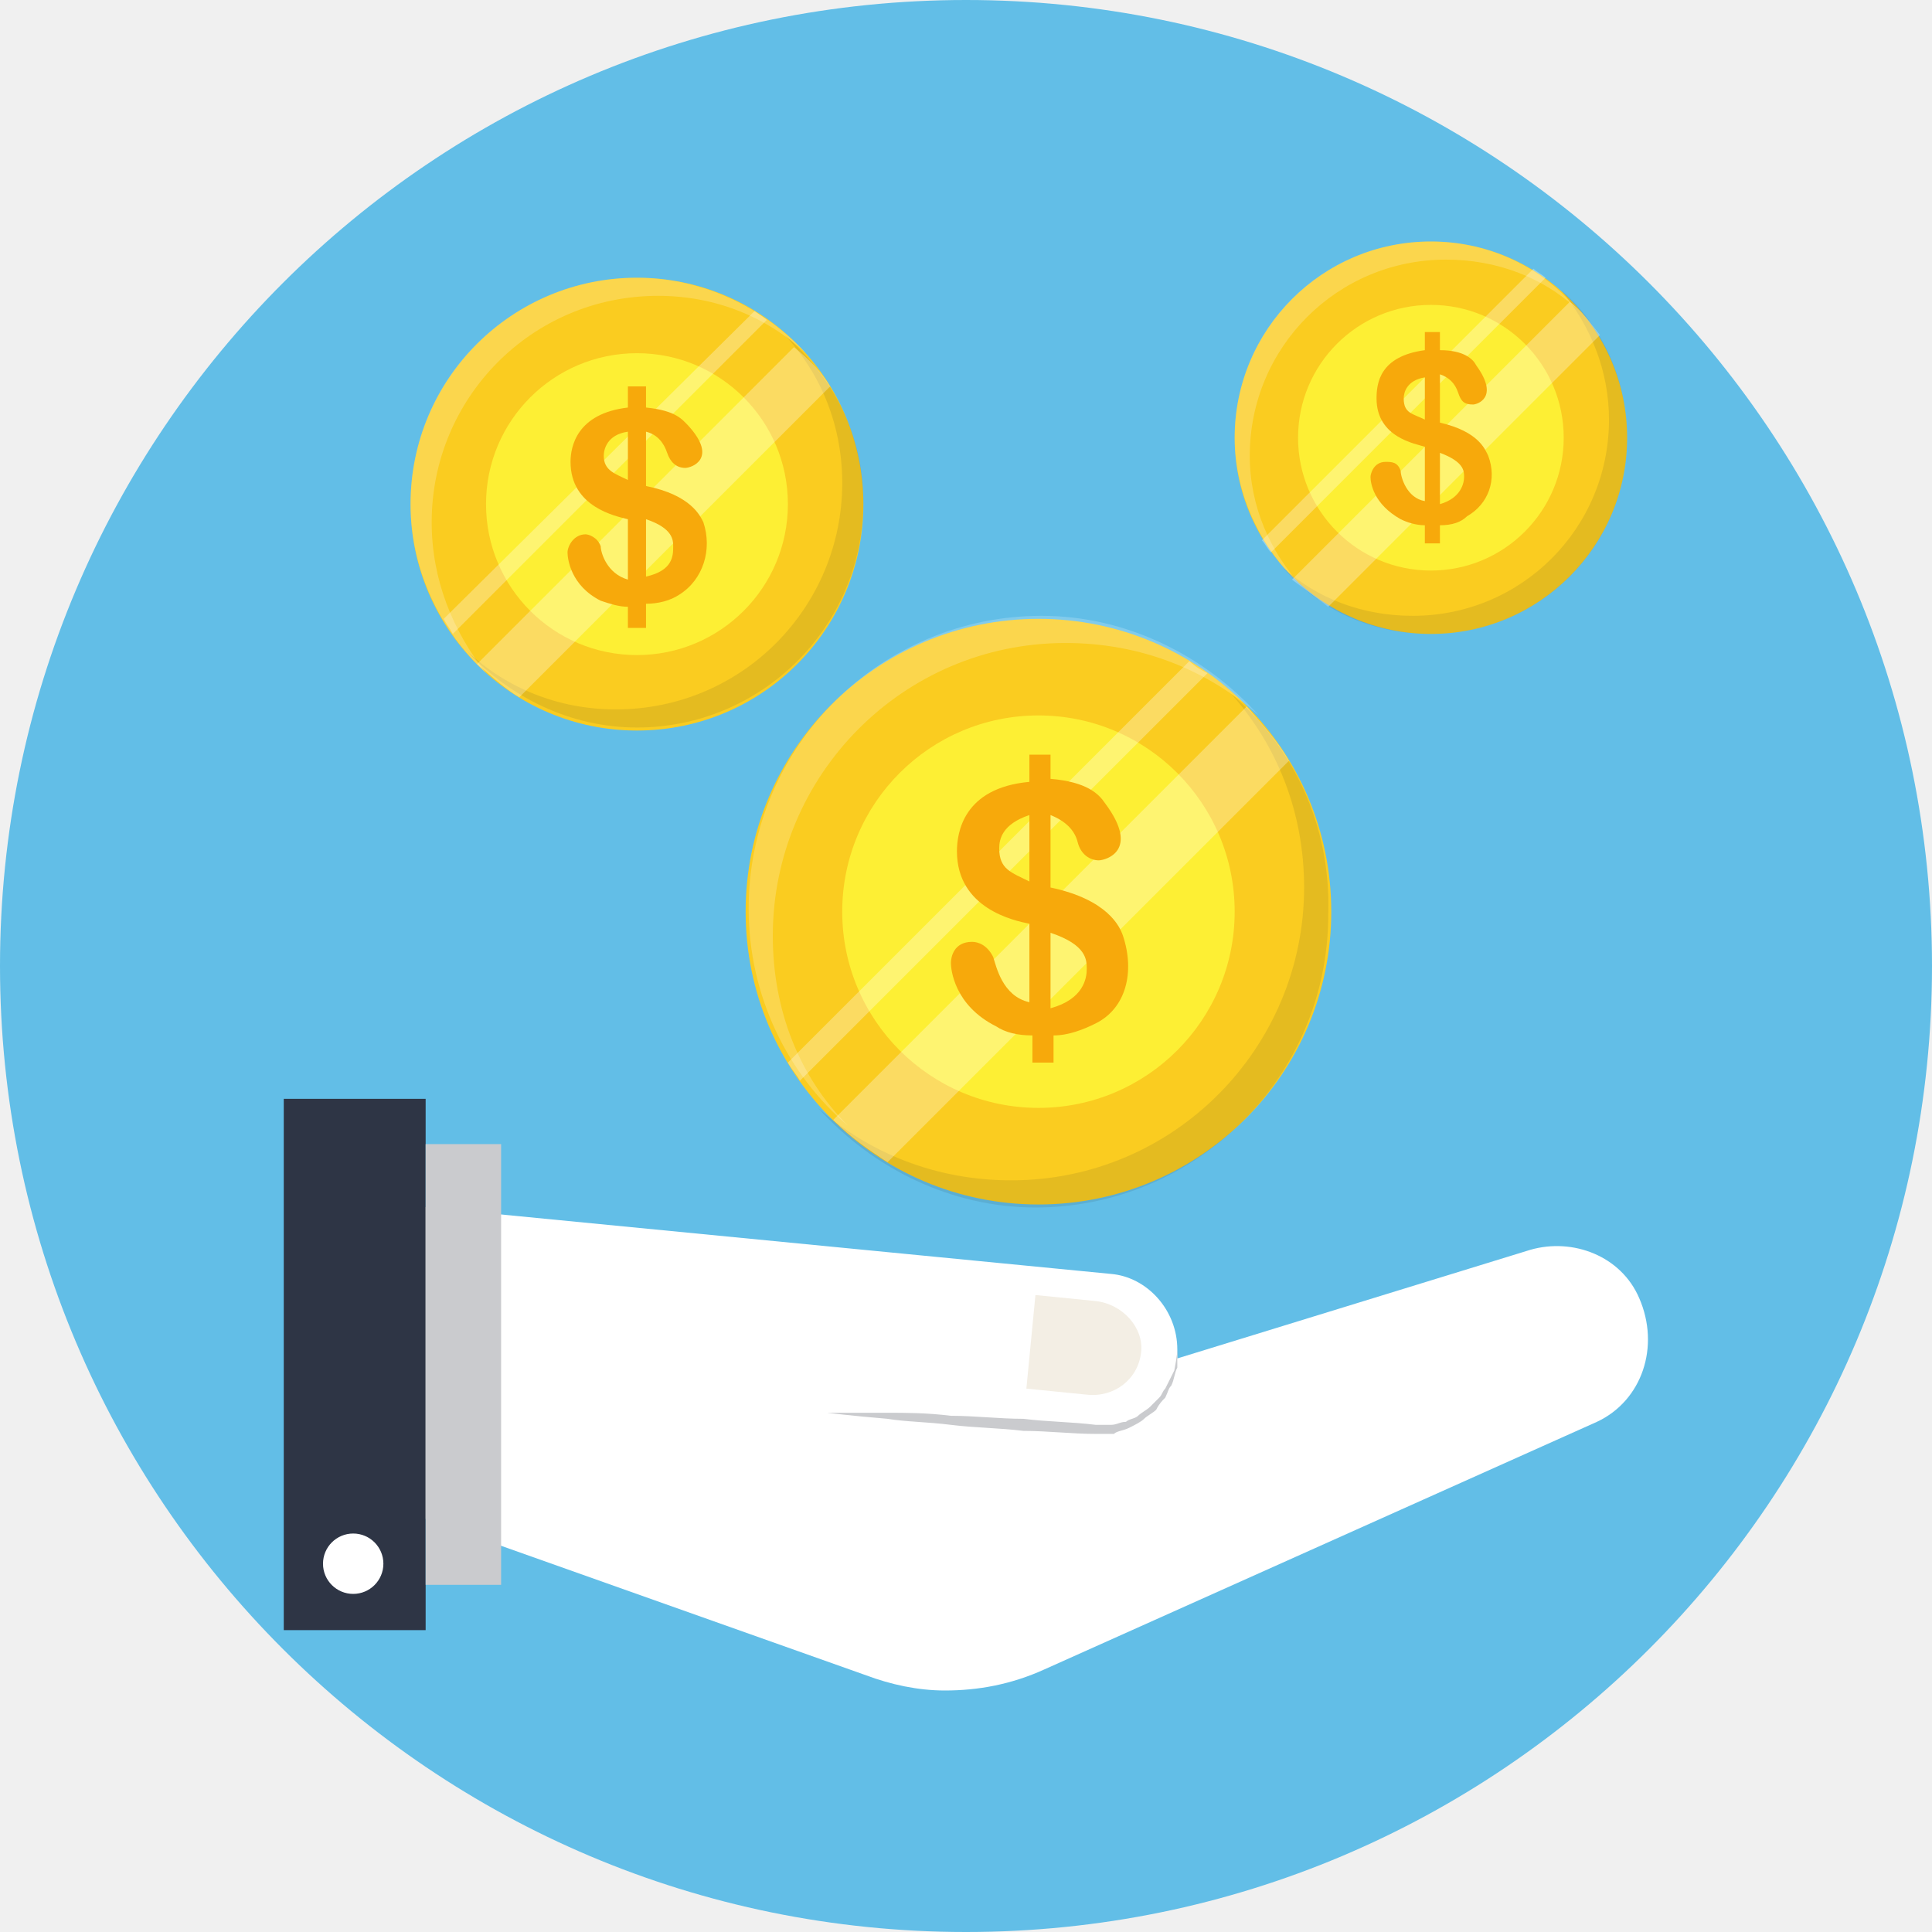
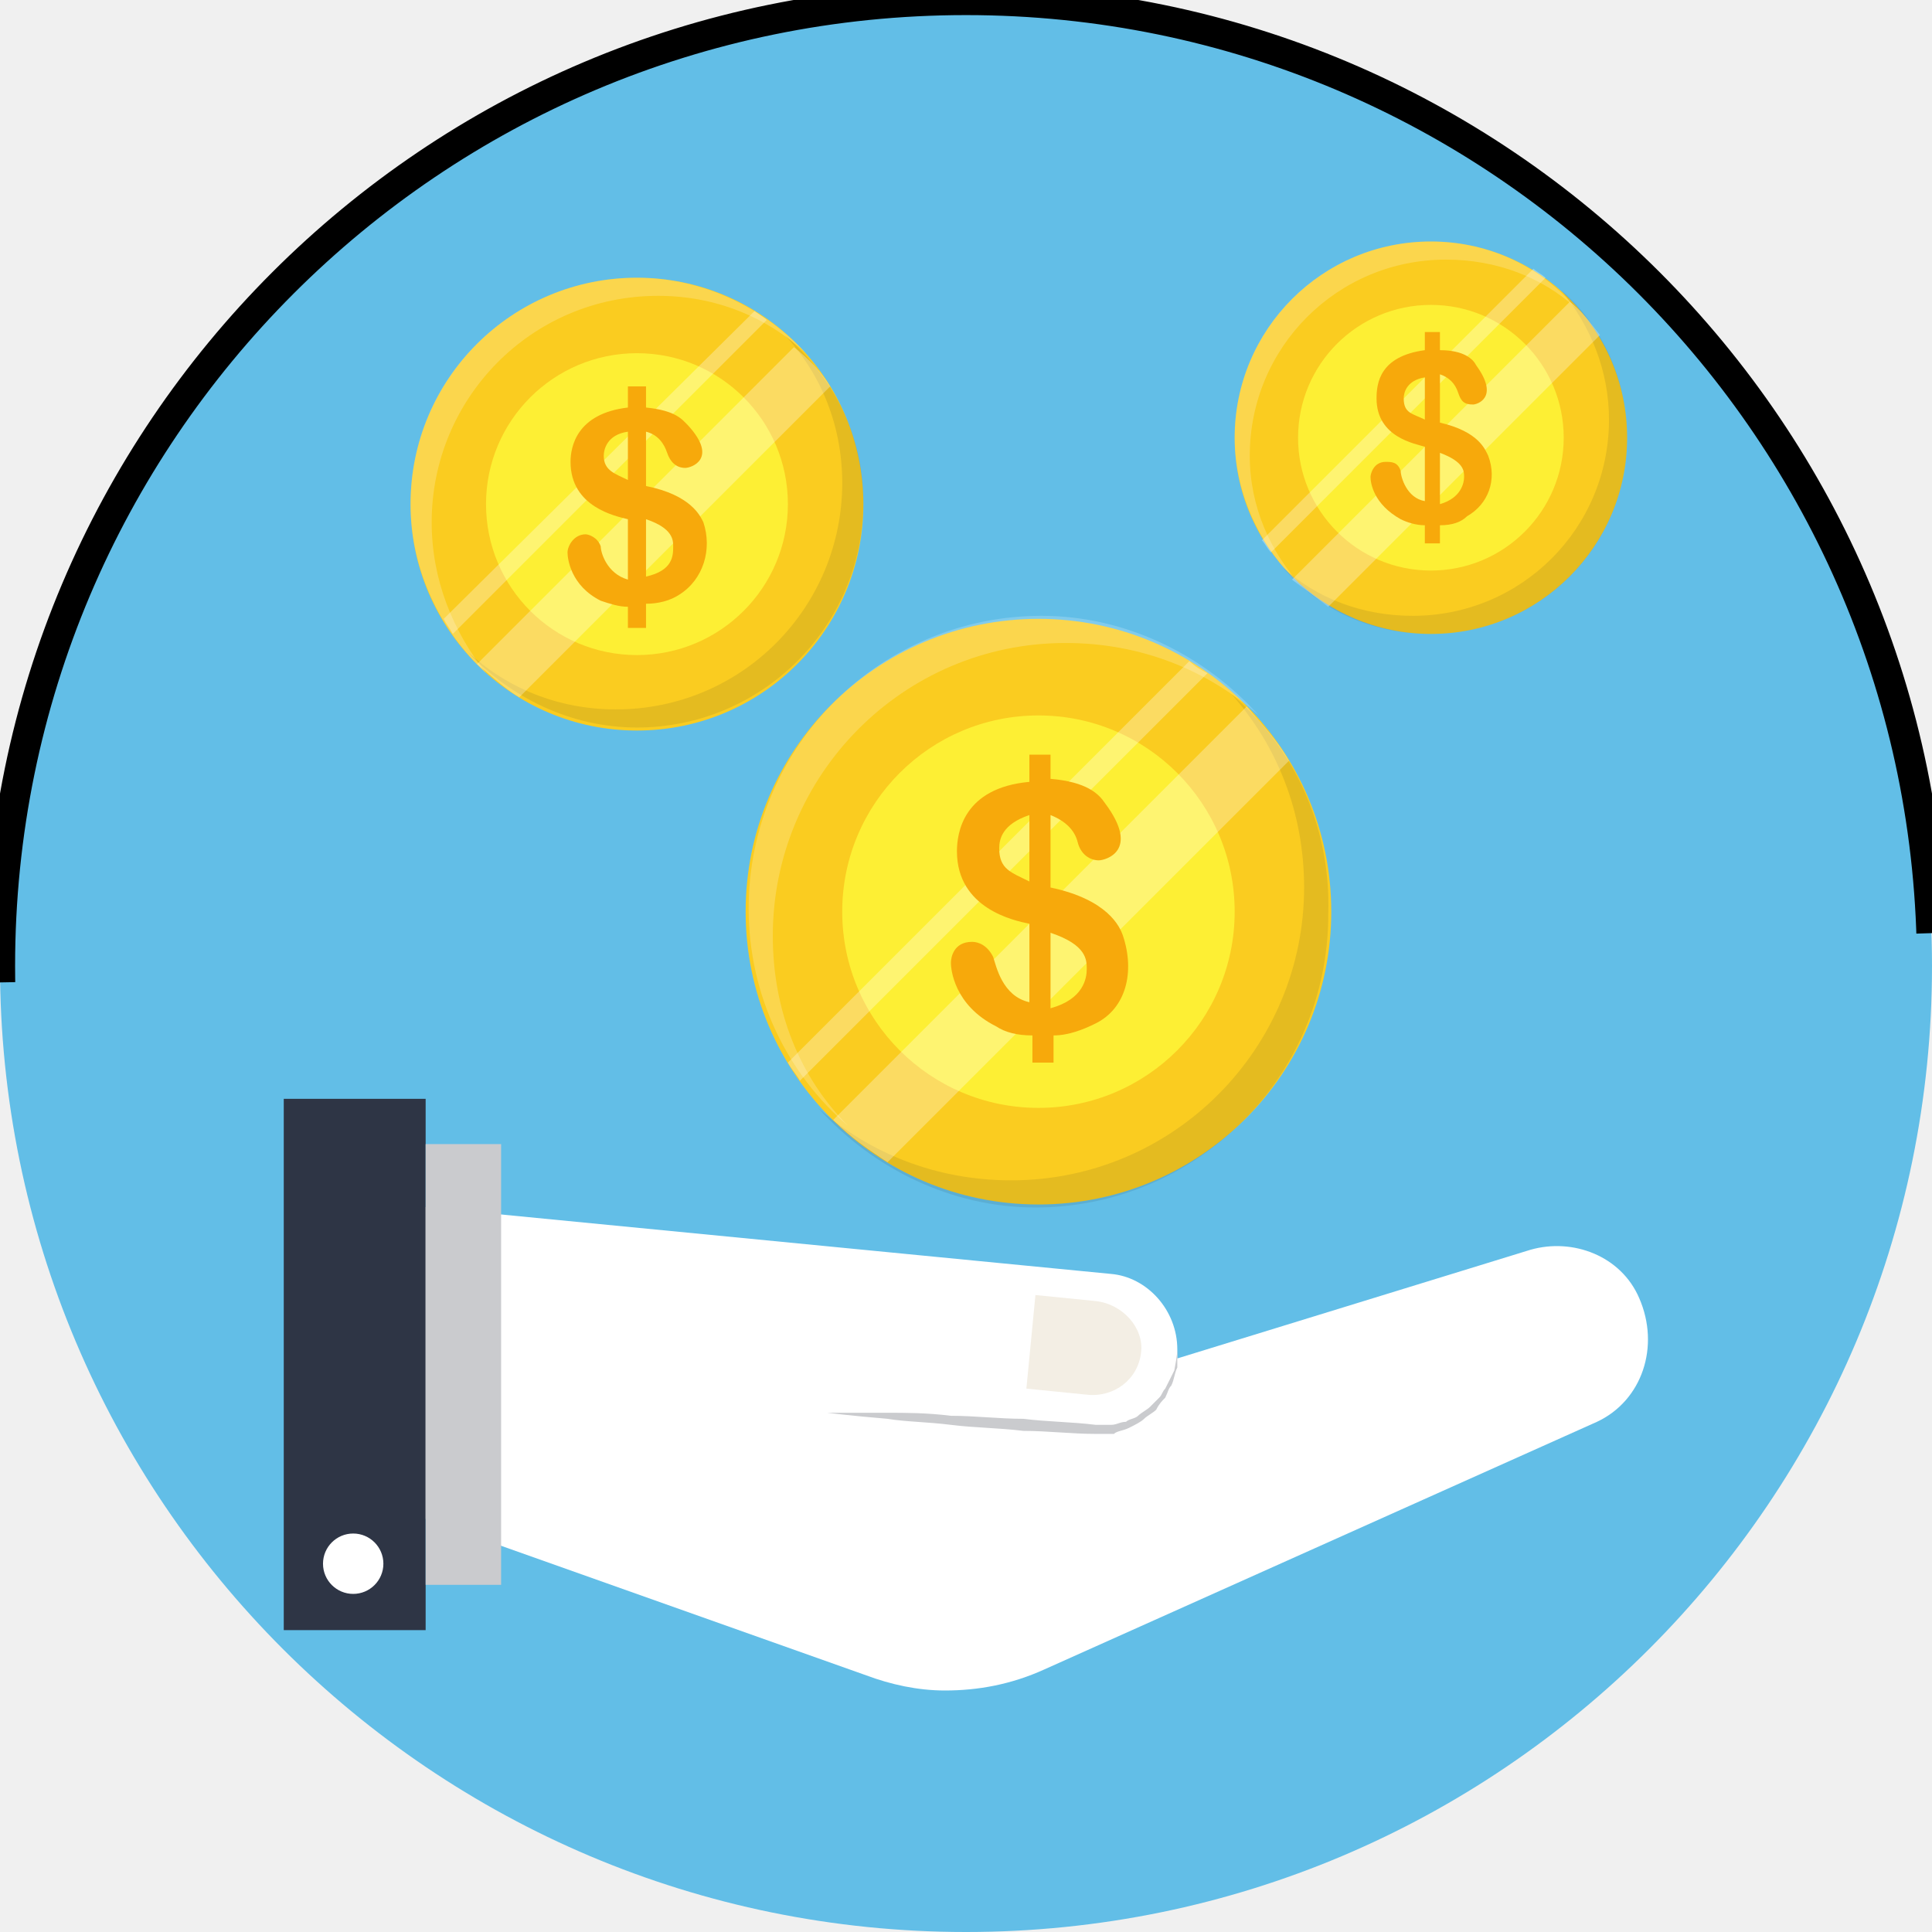
<svg xmlns="http://www.w3.org/2000/svg" id="Layer_1" style="enable-background:new 0 0 64 64;" version="1.1" viewBox="0 0 64 64" xml:space="preserve">
  <style type="text/css">
- 	.st0{fill:#62BEE7;}
- 	.st1{fill:#474E5E;}
- 	.st2{fill:#F3EEE4;}
- 	.st3{fill:#FFFFFF;}
- 	.st4{fill:#E8DCCA;}
- 	.st5{opacity:0.1;fill:#231F20;}
- 	.st6{fill:#506268;}
- 	.st7{fill:#EB5151;}
- 	.st8{fill:#C64444;}
- 	.st9{fill:#9CCB5B;}
- 	.st10{fill:#404A4C;}
- 	.st11{fill:#676767;}
- 	.st12{fill:#E0E1E5;}
- 	.st13{fill:#9D9EA0;}
- 	.st14{fill:#B3B4B7;}
- 	.st15{opacity:0.1;}
- 	.st16{fill:#231F20;}
- 	.st17{fill:#FACC20;}
- 	.st18{fill:#FDEF34;}
- 	.st19{fill:#F7A90B;}
- 	.st20{fill:#20B8EA;}
- 	.st21{fill:#00A8EA;}
- 	.st22{fill:#33D3F4;}
- 	.st23{opacity:0.25;fill:#FFFFFF;}
- 	.st24{fill:#CACBCE;}
- 	.st25{fill:#2E3545;}
- 	.st26{fill:#8DAF4A;}
- 	.st27{fill:#F9C2AF;}
- 	.st28{fill:#AFDDF4;}
- 	.st29{fill:#677177;}
- 	.st30{fill:#FFEDB3;}
- 	.st31{fill:#695652;}
- 	.st32{fill:#30A7BF;}
- 	.st33{fill:#4D5556;}
- 	.st34{opacity:0.35;}
- 	.st35{fill:#FFCB04;}
- 	.st36{fill:#99E9FA;}
- 	.st37{opacity:0.2;}
- 	.st38{opacity:3.000000e-02;}
- 	.st39{fill:#9ECA5B;}
- 	.st40{fill:#98BA56;}
- 	.st41{fill:#40EEFF;}
- 	.st42{fill:#FF6A52;}
- 	.st43{opacity:0.1;fill:#FFFFFF;}
- 	.st44{opacity:0.4;}
- 	.st45{fill:#57606D;}
- 	.st46{fill:#BACA5B;}
- 	.st47{opacity:0.25;}
- 	.st48{opacity:5.000000e-02;fill:#231F20;}
- 	.st49{opacity:0.2;fill:#FFFFFF;}
- 	.st50{opacity:0.3;}
- 	.st51{fill:#FFD82F;}
- 	.st52{fill:#F4C121;}
- 	.st53{fill:#EF9D0A;}
- 	.st54{fill:#F9E532;}
- 	.st55{fill:#F4C01E;}
- 	.st56{fill:#FFE14D;}
- 	.st57{fill:#B7C156;}
- 	.st58{fill:#DBA92C;}
- 	.st59{fill:#363D4D;}
- 	.st60{fill:#3F4656;}
- 	.st61{fill:#463E33;}
- 	.st62{fill:none;}
- 	.st63{opacity:4.000000e-02;}
- 	.st64{fill:#4DB6AC;}
- 	.st65{fill:#CADE49;}
- 	.st66{fill:#9FD343;}
- 	.st67{fill:#AAD643;}
- 	.st68{fill:#82C736;}
- 	.st69{opacity:0.3;fill:#FFFFFF;}
- 	.st70{fill:#FFD640;}
- 	.st71{opacity:0.5;}
- 	.st72{opacity:0.6;}
- </style>
+ 		.st0 {
+ 			stroke-dasharray: 100;
+ 			stroke: black;
+ 			stroke-dashoffset: 100;
+ 			animation: dash 5s linear infinite;
+ 		}
+ 
+ 		@keyframes dash {
+ 			from {
+ 				stroke-dashoffset: 822;
+ 			}
+ 
+ 			to {
+ 				stroke-dashoffset: 0;
+ 			}
+ 		}
+ 
+ 		.st0 {
+ 			fill: #62BEE7;
+ 		}
+ 
+ 		.st1 {
+ 			fill: #474E5E;
+ 		}
+ 
+ 		.st2 {
+ 			fill: #F3EEE4;
+ 		}
+ 
+ 		.st3 {
+ 			fill: #FFFFFF;
+ 		}
+ 
+ 		.st4 {
+ 			fill: #E8DCCA;
+ 		}
+ 
+ 		.st5 {
+ 			opacity: 0.1;
+ 			fill: #231F20;
+ 		}
+ 
+ 		.st6 {
+ 			fill: #506268;
+ 		}
+ 
+ 		.st7 {
+ 			fill: #EB5151;
+ 		}
+ 
+ 		.st8 {
+ 			fill: #C64444;
+ 		}
+ 
+ 		.st9 {
+ 			fill: #9CCB5B;
+ 		}
+ 
+ 		.st10 {
+ 			fill: #404A4C;
+ 		}
+ 
+ 		.st11 {
+ 			fill: #676767;
+ 		}
+ 
+ 		.st12 {
+ 			fill: #E0E1E5;
+ 		}
+ 
+ 		.st13 {
+ 			fill: #9D9EA0;
+ 		}
+ 
+ 		.st14 {
+ 			fill: #B3B4B7;
+ 		}
+ 
+ 		.st15 {
+ 			opacity: 0.1;
+ 		}
+ 
+ 		.st16 {
+ 			fill: #231F20;
+ 		}
+ 
+ 		.st17 {
+ 			fill: #FACC20;
+ 		}
+ 
+ 		.st18 {
+ 			fill: #FDEF34;
+ 		}
+ 
+ 		.st19 {
+ 			fill: #F7A90B;
+ 		}
+ 
+ 		.st20 {
+ 			fill: #20B8EA;
+ 		}
+ 
+ 		.st21 {
+ 			fill: #00A8EA;
+ 		}
+ 
+ 		.st22 {
+ 			fill: #33D3F4;
+ 		}
+ 
+ 		.st23 {
+ 			opacity: 0.25;
+ 			fill: #FFFFFF;
+ 		}
+ 
+ 		.st24 {
+ 			fill: #CACBCE;
+ 		}
+ 
+ 		.st25 {
+ 			fill: #2E3545;
+ 		}
+ 
+ 		.st26 {
+ 			fill: #8DAF4A;
+ 		}
+ 
+ 		.st27 {
+ 			fill: #F9C2AF;
+ 		}
+ 
+ 		.st28 {
+ 			fill: #AFDDF4;
+ 		}
+ 
+ 		.st29 {
+ 			fill: #677177;
+ 		}
+ 
+ 		.st30 {
+ 			fill: #FFEDB3;
+ 		}
+ 
+ 		.st31 {
+ 			fill: #695652;
+ 		}
+ 
+ 		.st32 {
+ 			fill: #30A7BF;
+ 		}
+ 
+ 		.st33 {
+ 			fill: #4D5556;
+ 		}
+ 
+ 		.st34 {
+ 			opacity: 0.35;
+ 		}
+ 
+ 		.st35 {
+ 			fill: #FFCB04;
+ 		}
+ 
+ 		.st36 {
+ 			fill: #99E9FA;
+ 		}
+ 
+ 		.st37 {
+ 			opacity: 0.2;
+ 		}
+ 
+ 		.st38 {
+ 			opacity: 3.000000e-02;
+ 		}
+ 
+ 		.st39 {
+ 			fill: #9ECA5B;
+ 		}
+ 
+ 		.st40 {
+ 			fill: #98BA56;
+ 		}
+ 
+ 		.st41 {
+ 			fill: #40EEFF;
+ 		}
+ 
+ 		.st42 {
+ 			fill: #FF6A52;
+ 		}
+ 
+ 		.st43 {
+ 			opacity: 0.1;
+ 			fill: #FFFFFF;
+ 		}
+ 
+ 		.st44 {
+ 			opacity: 0.4;
+ 		}
+ 
+ 		.st45 {
+ 			fill: #57606D;
+ 		}
+ 
+ 		.st46 {
+ 			fill: #BACA5B;
+ 		}
+ 
+ 		.st47 {
+ 			opacity: 0.25;
+ 		}
+ 
+ 		.st48 {
+ 			opacity: 5.000000e-02;
+ 			fill: #231F20;
+ 		}
+ 
+ 		.st49 {
+ 			opacity: 0.2;
+ 			fill: #FFFFFF;
+ 		}
+ 
+ 		.st50 {
+ 			opacity: 0.3;
+ 		}
+ 
+ 		.st51 {
+ 			fill: #FFD82F;
+ 		}
+ 
+ 		.st52 {
+ 			fill: #F4C121;
+ 		}
+ 
+ 		.st53 {
+ 			fill: #EF9D0A;
+ 		}
+ 
+ 		.st54 {
+ 			fill: #F9E532;
+ 		}
+ 
+ 		.st55 {
+ 			fill: #F4C01E;
+ 		}
+ 
+ 		.st56 {
+ 			fill: #FFE14D;
+ 		}
+ 
+ 		.st57 {
+ 			fill: #B7C156;
+ 		}
+ 
+ 		.st58 {
+ 			fill: #DBA92C;
+ 		}
+ 
+ 		.st59 {
+ 			fill: #363D4D;
+ 		}
+ 
+ 		.st60 {
+ 			fill: #3F4656;
+ 		}
+ 
+ 		.st61 {
+ 			fill: #463E33;
+ 		}
+ 
+ 		.st62 {
+ 			fill: none;
+ 		}
+ 
+ 		.st63 {
+ 			opacity: 4.000000e-02;
+ 		}
+ 
+ 		.st64 {
+ 			fill: #4DB6AC;
+ 		}
+ 
+ 		.st65 {
+ 			fill: #CADE49;
+ 		}
+ 
+ 		.st66 {
+ 			fill: #9FD343;
+ 		}
+ 
+ 		.st67 {
+ 			fill: #AAD643;
+ 		}
+ 
+ 		.st68 {
+ 			fill: #82C736;
+ 		}
+ 
+ 		.st69 {
+ 			opacity: 0.3;
+ 			fill: #FFFFFF;
+ 		}
+ 
+ 		.st70 {
+ 			fill: #FFD640;
+ 		}
+ 
+ 		.st71 {
+ 			opacity: 0.5;
+ 		}
+ 
+ 		.st72 {
+ 			opacity: 0.6;
+ 		}
+ 	</style>
  <g>
    <circle class="st0" cx="32" cy="32" r="32" />
    <g>
      <path class="st3" d="M54.3,43c-0.6-1.4-2.2-2-3.6-1.6L39,45l0,0c0-0.1,0-0.2,0-0.3c0-1.3-1-2.4-2.2-2.5l-23.6-2.3V50l15.5,5.5    c0.8,0.3,1.7,0.5,2.6,0.5c1.1,0,2.2-0.2,3.3-0.7l18.3-8.2C54.4,46.4,55,44.6,54.3,43z" />
      <path class="st24" d="M39,44.7c0,0,0,0.2,0,0.6c-0.1,0.2-0.1,0.4-0.2,0.6c-0.1,0.1-0.1,0.2-0.2,0.4c-0.1,0.1-0.2,0.2-0.3,0.4    c-0.1,0.1-0.3,0.2-0.4,0.3c-0.1,0.1-0.3,0.2-0.5,0.3c-0.2,0.1-0.4,0.1-0.5,0.2c-0.2,0-0.4,0-0.6,0c-0.8,0-1.6-0.1-2.4-0.1    c-0.8-0.1-1.6-0.1-2.4-0.2c-0.8-0.1-1.5-0.1-2.1-0.2c-1.2-0.1-2-0.2-2-0.2s0.8,0,2,0c0.6,0,1.3,0,2.1,0.1c0.8,0,1.6,0.1,2.4,0.1    c0.8,0.1,1.6,0.1,2.4,0.2c0.2,0,0.4,0,0.5,0c0.2,0,0.3-0.1,0.5-0.1c0.1-0.1,0.3-0.1,0.4-0.2c0.1-0.1,0.3-0.2,0.4-0.3    c0.1-0.1,0.2-0.2,0.3-0.3c0.1-0.1,0.1-0.2,0.2-0.3c0.1-0.2,0.2-0.4,0.3-0.6C39,44.9,39,44.7,39,44.7z" />
      <g>
        <circle class="st17" cx="34.4" cy="30.2" r="9.7" />
        <circle class="st18" cx="34.4" cy="30.2" r="6.5" />
        <path class="st49" d="M25.6,31c0-5.3,4.3-9.7,9.7-9.7c2.5,0,4.7,0.9,6.4,2.4c-1.8-2-4.4-3.3-7.2-3.3c-5.3,0-9.7,4.3-9.7,9.7     c0,2.9,1.3,5.5,3.3,7.2C26.5,35.7,25.6,33.5,25.6,31z" />
        <path class="st5" d="M40.8,23c1.5,1.7,2.4,3.9,2.4,6.4c0,5.3-4.3,9.7-9.7,9.7c-2.5,0-4.7-0.9-6.4-2.4c1.8,2,4.4,3.3,7.2,3.3     c5.3,0,9.7-4.3,9.7-9.7C44.1,27.3,42.8,24.7,40.8,23z" />
        <g class="st50">
          <path class="st3" d="M40,22.3L26.5,35.8c-0.1-0.2-0.3-0.4-0.4-0.6v0l13.3-13.3h0C39.6,22.1,39.8,22.2,40,22.3z" />
          <path class="st3" d="M42.7,25.2L29.4,38.5c-0.6-0.4-1.2-0.8-1.8-1.4l13.7-13.7C41.8,24,42.3,24.5,42.7,25.2z" />
        </g>
        <path class="st19" d="M37.2,31c-0.1-0.3-0.5-1.2-2.4-1.6v-2.4c0.5,0.2,0.8,0.5,0.9,0.9c0.1,0.4,0.4,0.6,0.7,0.6     c0.2,0,1.4-0.3,0.2-1.9c-0.2-0.3-0.6-0.7-1.8-0.8V25h-0.7v0.9c-2.2,0.2-2.4,1.7-2.4,2.3c0,1.9,1.9,2.3,2.4,2.4v2.6     c-0.9-0.2-1.1-1.2-1.2-1.5c-0.2-0.4-0.5-0.5-0.7-0.5c-0.6,0-0.7,0.5-0.7,0.7c0,0.2,0.1,1.4,1.5,2.1c0.3,0.2,0.7,0.3,1.2,0.3     l0,0.9h0.7v-0.9c0.5,0,1-0.2,1.4-0.4C37.3,33.4,37.6,32.2,37.2,31z M34.1,29.2c-0.6-0.3-1-0.4-1-1.1c0-0.3,0.1-0.8,1-1.1V29.2z      M34.8,33.4v-2.5c1.2,0.4,1.2,0.9,1.2,1.2C36,32.4,35.9,33.1,34.8,33.4z" />
      </g>
      <g>
        <circle class="st17" cx="47.4" cy="14.5" r="6.5" />
        <circle class="st18" cx="47.4" cy="14.5" r="4.4" />
        <path class="st49" d="M41.4,15.1c0-3.6,2.9-6.5,6.5-6.5c1.7,0,3.2,0.6,4.3,1.6C51.1,8.9,49.4,8,47.4,8c-3.6,0-6.5,2.9-6.5,6.5     c0,1.9,0.9,3.7,2.2,4.9C42.1,18.3,41.4,16.8,41.4,15.1z" />
        <path class="st5" d="M51.7,9.6c1,1.2,1.6,2.7,1.6,4.3c0,3.6-2.9,6.5-6.5,6.5c-1.7,0-3.2-0.6-4.3-1.6c1.2,1.4,2.9,2.2,4.9,2.2     c3.6,0,6.5-2.9,6.5-6.5C53.9,12.6,53.1,10.8,51.7,9.6z" />
        <g class="st50">
          <path class="st3" d="M51.2,9.2l-9.1,9.1c-0.1-0.1-0.2-0.3-0.3-0.4v0l9-9h0C50.9,9,51.1,9.1,51.2,9.2z" />
          <path class="st3" d="M53,11.1l-9,9c-0.4-0.3-0.8-0.6-1.2-0.9l9.2-9.2C52.4,10.3,52.7,10.7,53,11.1z" />
        </g>
        <path class="st19" d="M49.3,15.1c-0.1-0.2-0.3-0.8-1.6-1.1v-1.6c0.3,0.1,0.5,0.3,0.6,0.6c0.1,0.3,0.2,0.4,0.5,0.4     c0.1,0,0.9-0.2,0.1-1.3c-0.1-0.2-0.4-0.5-1.2-0.5V11h-0.5v0.6c-1.5,0.2-1.6,1.1-1.6,1.6c0,1.3,1.3,1.5,1.6,1.6v1.8     c-0.6-0.1-0.8-0.8-0.8-1c-0.1-0.3-0.3-0.3-0.5-0.3c-0.4,0-0.5,0.4-0.5,0.5c0,0.2,0.1,0.9,1,1.4c0.2,0.1,0.5,0.2,0.8,0.2l0,0.6     h0.5v-0.6c0.4,0,0.7-0.1,0.9-0.3C49.3,16.7,49.6,15.9,49.3,15.1z M47.2,13.9c-0.4-0.2-0.7-0.2-0.7-0.7c0-0.2,0.1-0.6,0.7-0.7     V13.9z M47.7,16.7V15c0.8,0.3,0.8,0.6,0.8,0.8C48.5,16,48.4,16.5,47.7,16.7z" />
      </g>
      <g>
        <circle class="st17" cx="21.1" cy="16.7" r="7.5" />
        <circle class="st18" cx="21.1" cy="16.7" r="5" />
        <path class="st49" d="M14.3,17.3c0-4.1,3.3-7.5,7.5-7.5c1.9,0,3.6,0.7,4.9,1.9c-1.4-1.5-3.4-2.5-5.6-2.5c-4.1,0-7.5,3.3-7.5,7.5     c0,2.2,1,4.2,2.5,5.6C15,20.9,14.3,19.2,14.3,17.3z" />
        <path class="st5" d="M26,11.1c1.2,1.3,1.9,3,1.9,4.9c0,4.1-3.3,7.5-7.5,7.5c-1.9,0-3.6-0.7-4.9-1.9c1.4,1.5,3.4,2.5,5.6,2.5     c4.1,0,7.5-3.3,7.5-7.5C28.6,14.4,27.6,12.5,26,11.1z" />
        <g class="st50">
          <path class="st3" d="M25.4,10.6L15,21c-0.1-0.2-0.2-0.3-0.3-0.5v0L25,10.3h0C25.1,10.4,25.3,10.5,25.4,10.6z" />
          <path class="st3" d="M27.5,12.8L17.2,23.1c-0.5-0.3-0.9-0.7-1.4-1.1l10.5-10.5C26.8,11.9,27.2,12.3,27.5,12.8z" />
        </g>
        <path class="st19" d="M23.3,17.3c-0.1-0.2-0.4-0.9-1.9-1.2v-1.8c0.4,0.1,0.6,0.4,0.7,0.7c0.1,0.3,0.3,0.5,0.6,0.5     c0.2,0,1.1-0.3,0.1-1.4c-0.2-0.2-0.4-0.5-1.4-0.6v-0.7h-0.6v0.7c-1.7,0.2-1.9,1.3-1.9,1.8c0,1.5,1.5,1.8,1.9,1.9v2     c-0.7-0.2-0.9-0.9-0.9-1.1c-0.1-0.3-0.4-0.4-0.5-0.4c-0.4,0-0.6,0.4-0.6,0.6c0,0.2,0.1,1.1,1.1,1.6c0.3,0.1,0.6,0.2,0.9,0.2     l0,0.7h0.6V20c0.4,0,0.8-0.1,1.1-0.3C23.3,19.2,23.6,18.2,23.3,17.3z M20.8,15.9c-0.4-0.2-0.8-0.3-0.8-0.8c0-0.2,0.1-0.7,0.8-0.8     V15.9z M21.4,19.1v-1.9c0.9,0.3,0.9,0.7,0.9,0.9C22.3,18.4,22.3,18.9,21.4,19.1z" />
      </g>
      <g>
        <rect class="st25" height="17.6" width="4.7" x="9.4" y="36.4" />
      </g>
      <path class="st2" d="M36.3,43.1l-2-0.2L34,46l2,0.2c0.9,0.1,1.7-0.5,1.8-1.4C37.9,44,37.2,43.2,36.3,43.1z" />
      <rect class="st24" height="14.6" width="2.5" x="14.1" y="37.9" />
      <circle class="st3" cx="11.7" cy="51.8" r="1" />
    </g>
  </g>
</svg>
